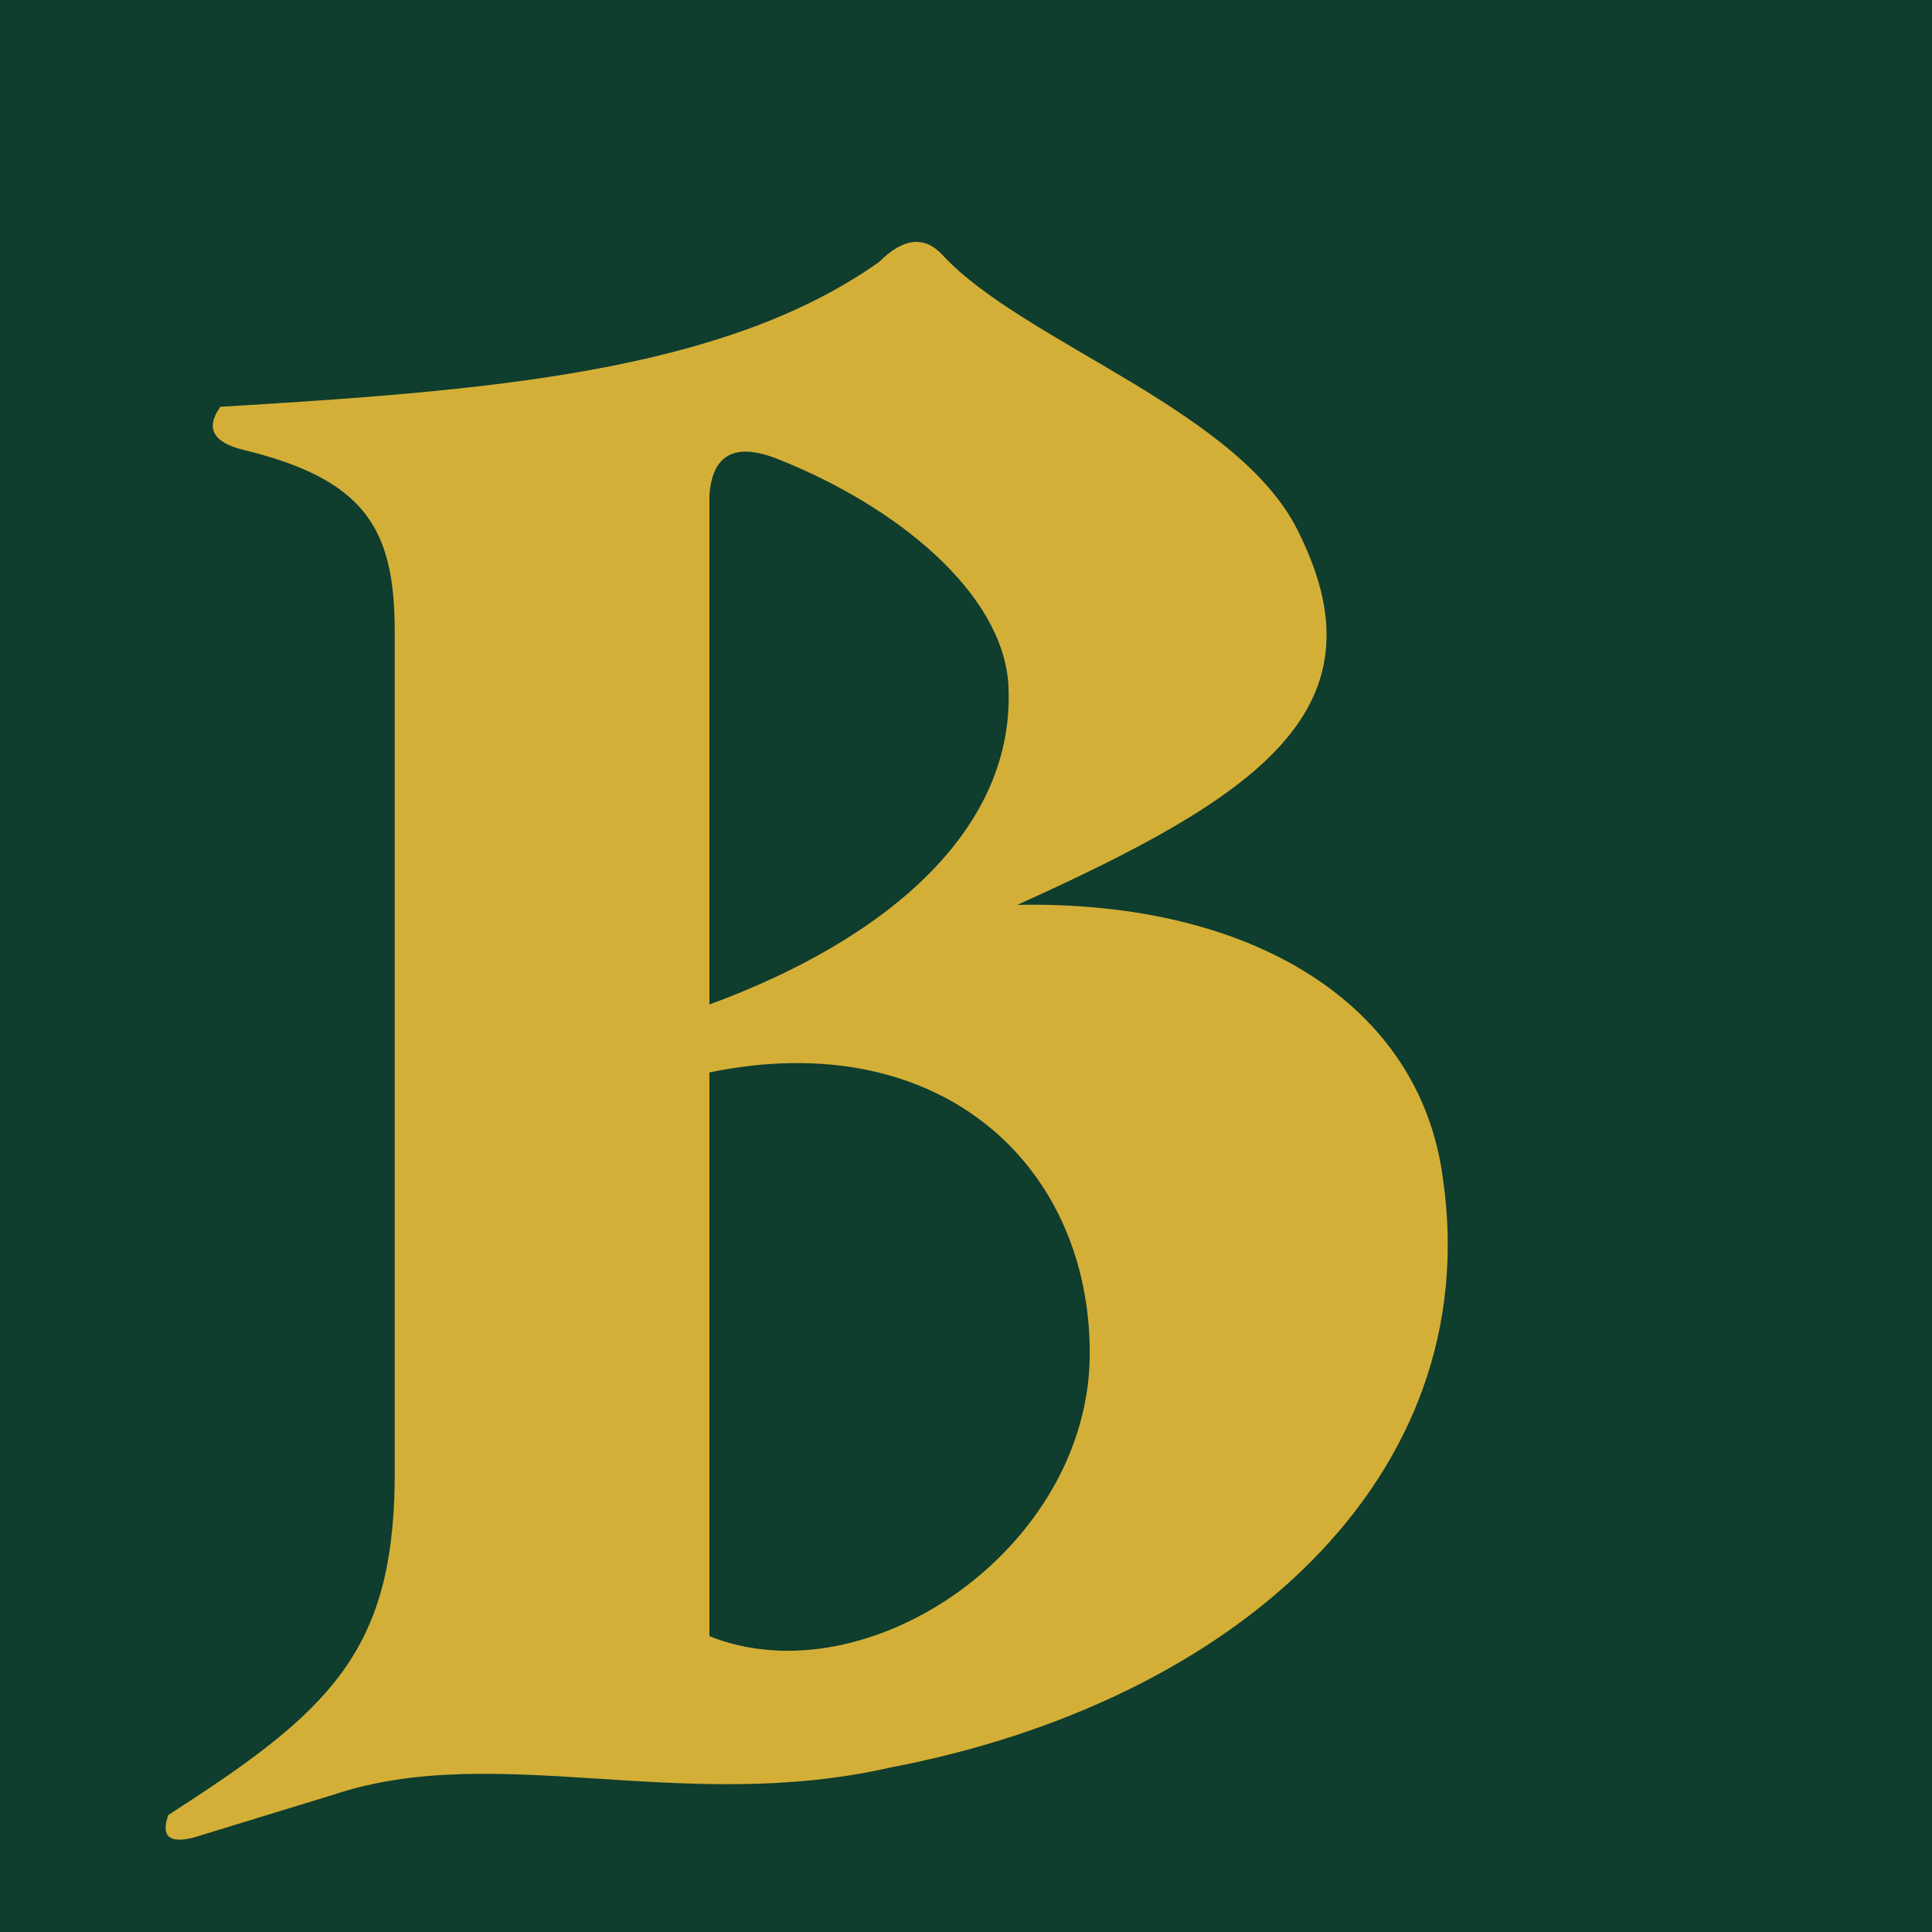
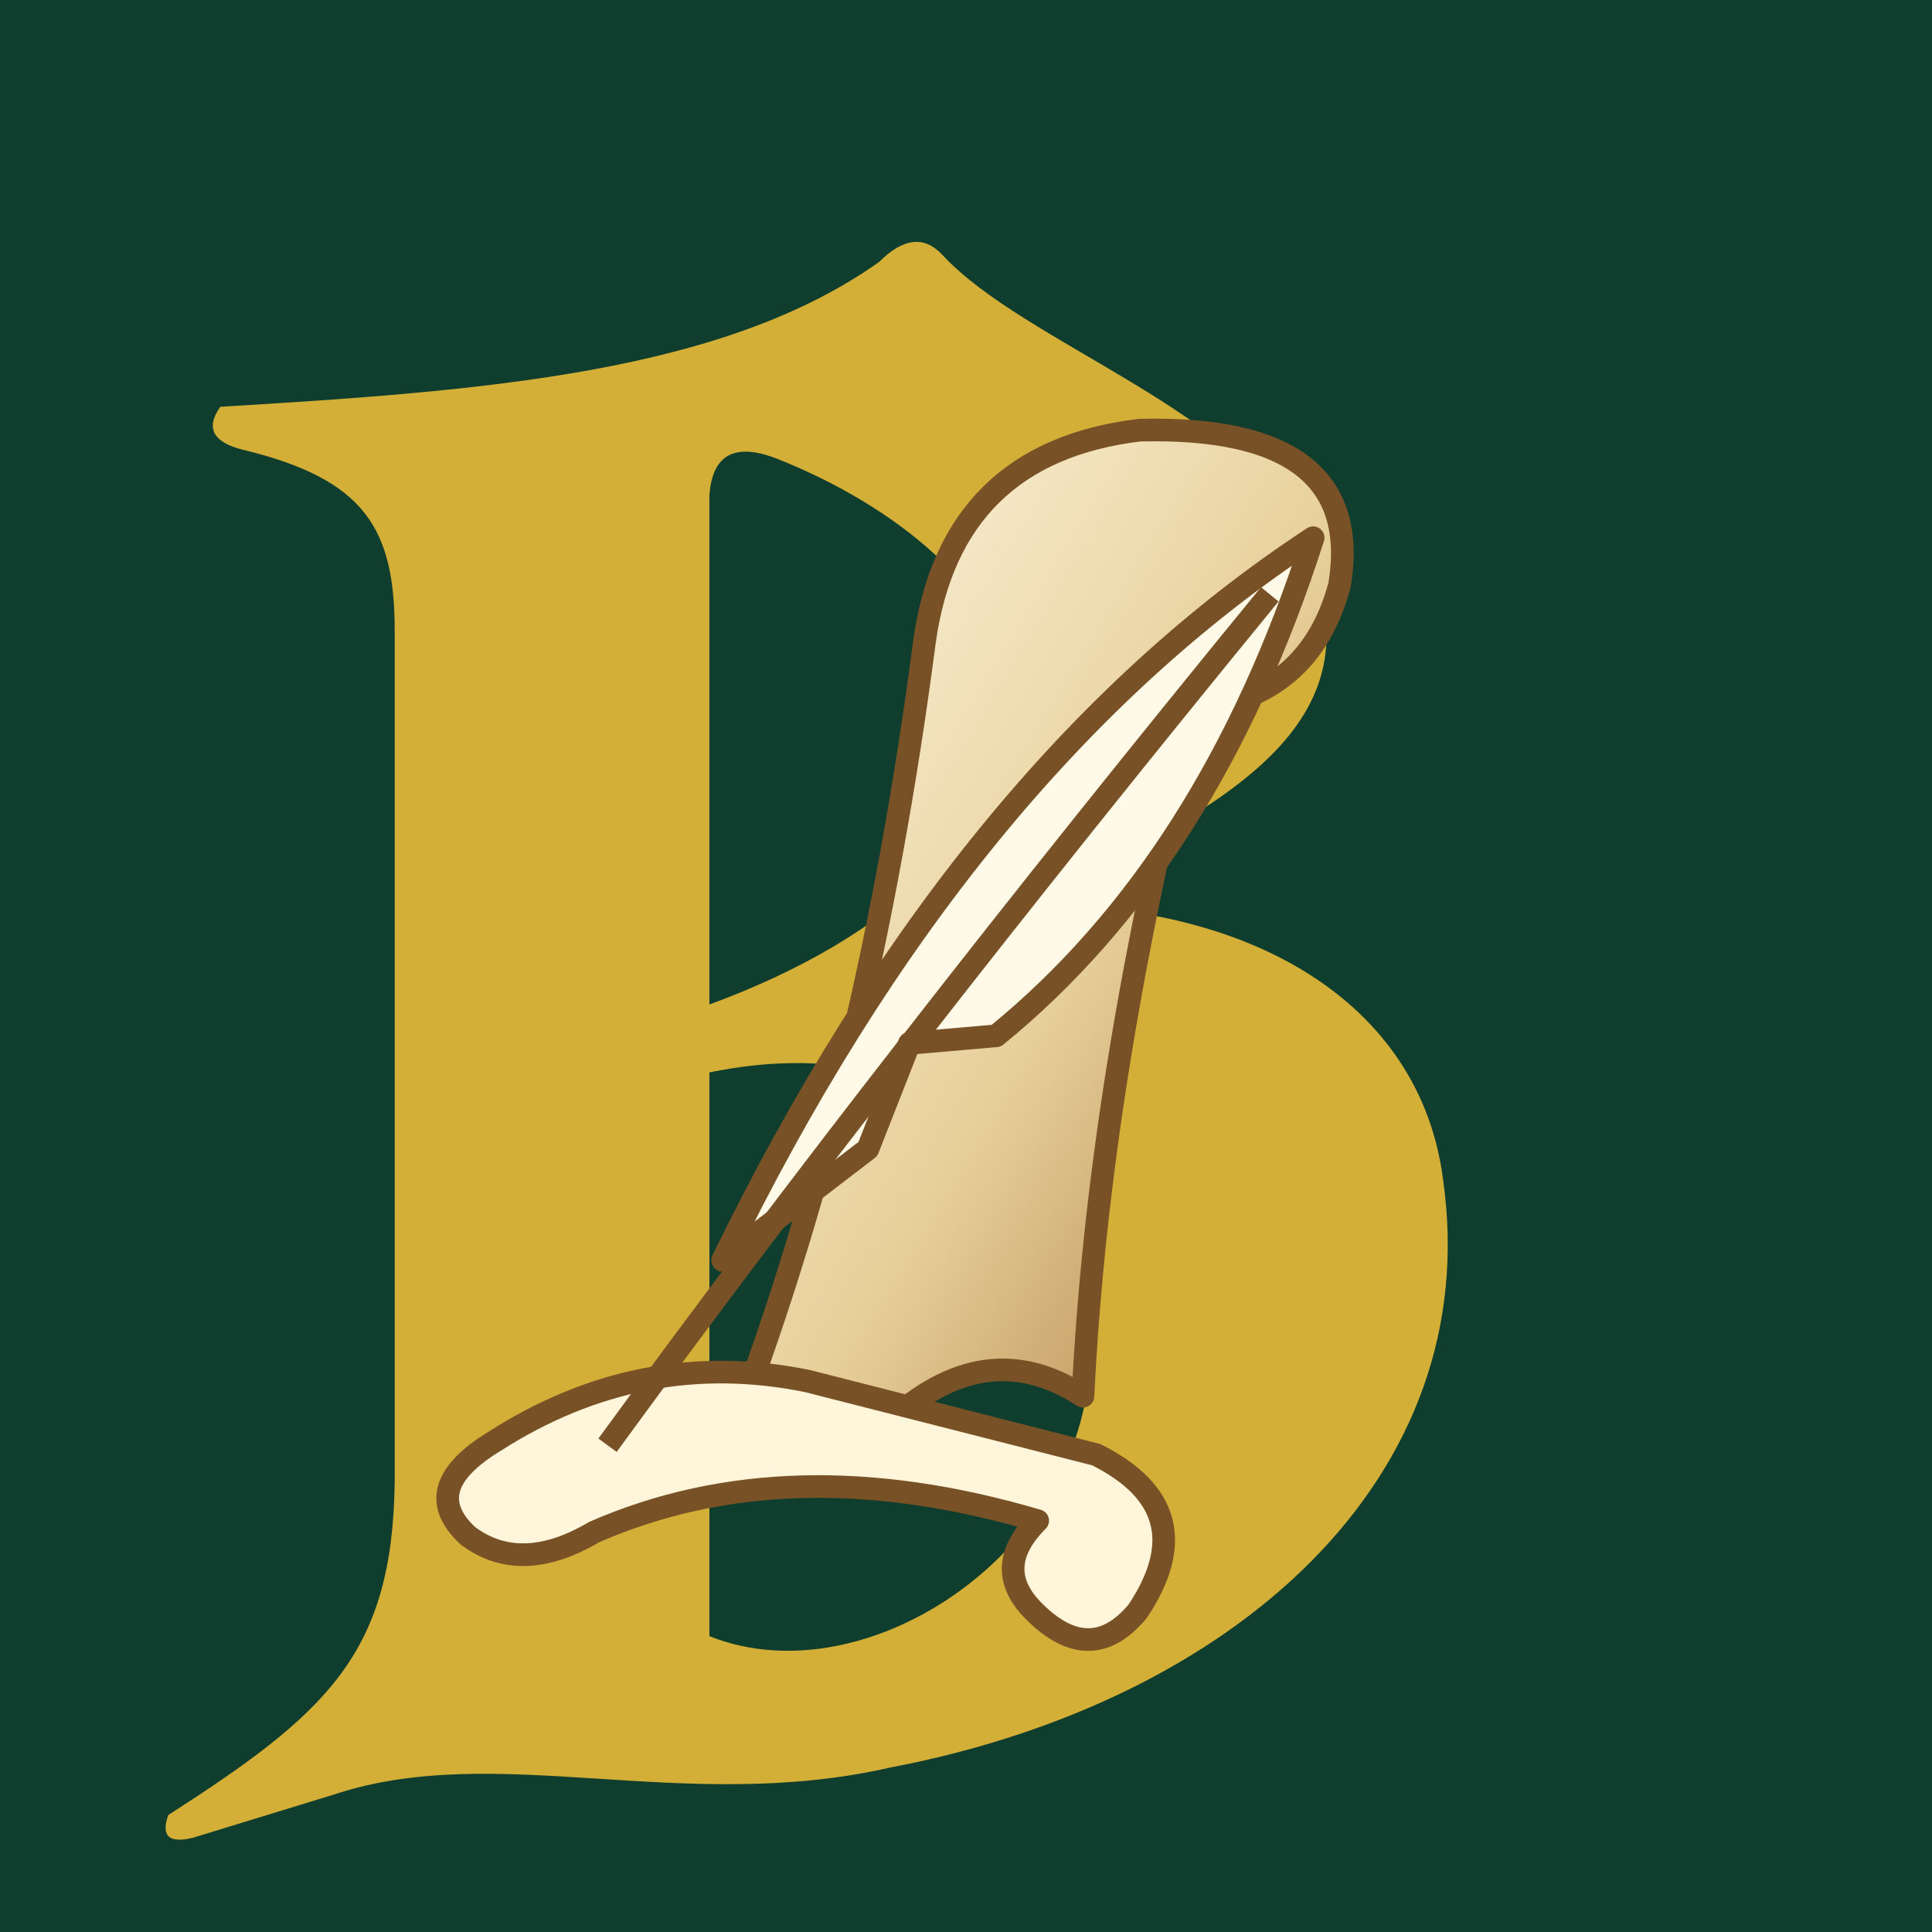
<svg xmlns="http://www.w3.org/2000/svg" width="1024" height="1024" viewBox="0 0 1024 1024">
  <rect width="1024" height="1024" fill="#0F3D2E" />
  <path transform="translate(-92,-10) scale(1.2)" fill="#D4AF37" fill-rule="evenodd" d="M 174,188 C 291,181 396,173 465,124 Q 481,108 493,121 C 529,160 626,190 651,245 C 689,323 630,361 526,408 C 630,406 704,452 714,529 C 733,661 622,760 470,789 C 378,810 296,777 224,801 L 162,820 Q 146,824 151,810 C 221,765 250,739 251,663 L 251,287 C 251,242 238,220 184,207 Q 164,202 174,188 Z M 390,227 L 390,452 C 469,423 526,374 522,310 C 519,270 473,232 420,211 Q 392,200 390,227 Z M 390,482 L 390,731 C 460,759 558,692 558,606 C 558,523 492,461 390,482 Z" />
+   <defs>
+     <linearGradient id="vellum" x2="1" y2="1">
+       <stop stop-color="#fff9e7" />
+       <stop offset=".55" stop-color="#e7cf99" />
+       <stop offset="1" stop-color="#a97738" />
+     </linearGradient>
+   </defs>
+   <g stroke="#785226" stroke-width="12" stroke-linejoin="round">
+     <path fill="url(#vellum)" d="M390 755 Q460 570 490 340 Q504 240 604 228 Q724 225 710 310 Q694 370 632 376 Q582 574 574 740 Q522 706 470 755Z" />
+     <path fill="#fff5da" d="M262 764 Q340 714 428 732 L581 771 Q639 800 603 854 Q578 884 548 854 Q525 831 550 806 Q418 767 315 812 Q276 835 248 814 Q221 789 262 764Z" />
+     <path fill="#fff9e7" d="M383 668 Q510 407 696 285 Q641 457 528 549 L482 553 L460 609Z" />
+     <path fill="none" d="M322 766 Q470 563 673 315" />
+   </g>
</svg>
